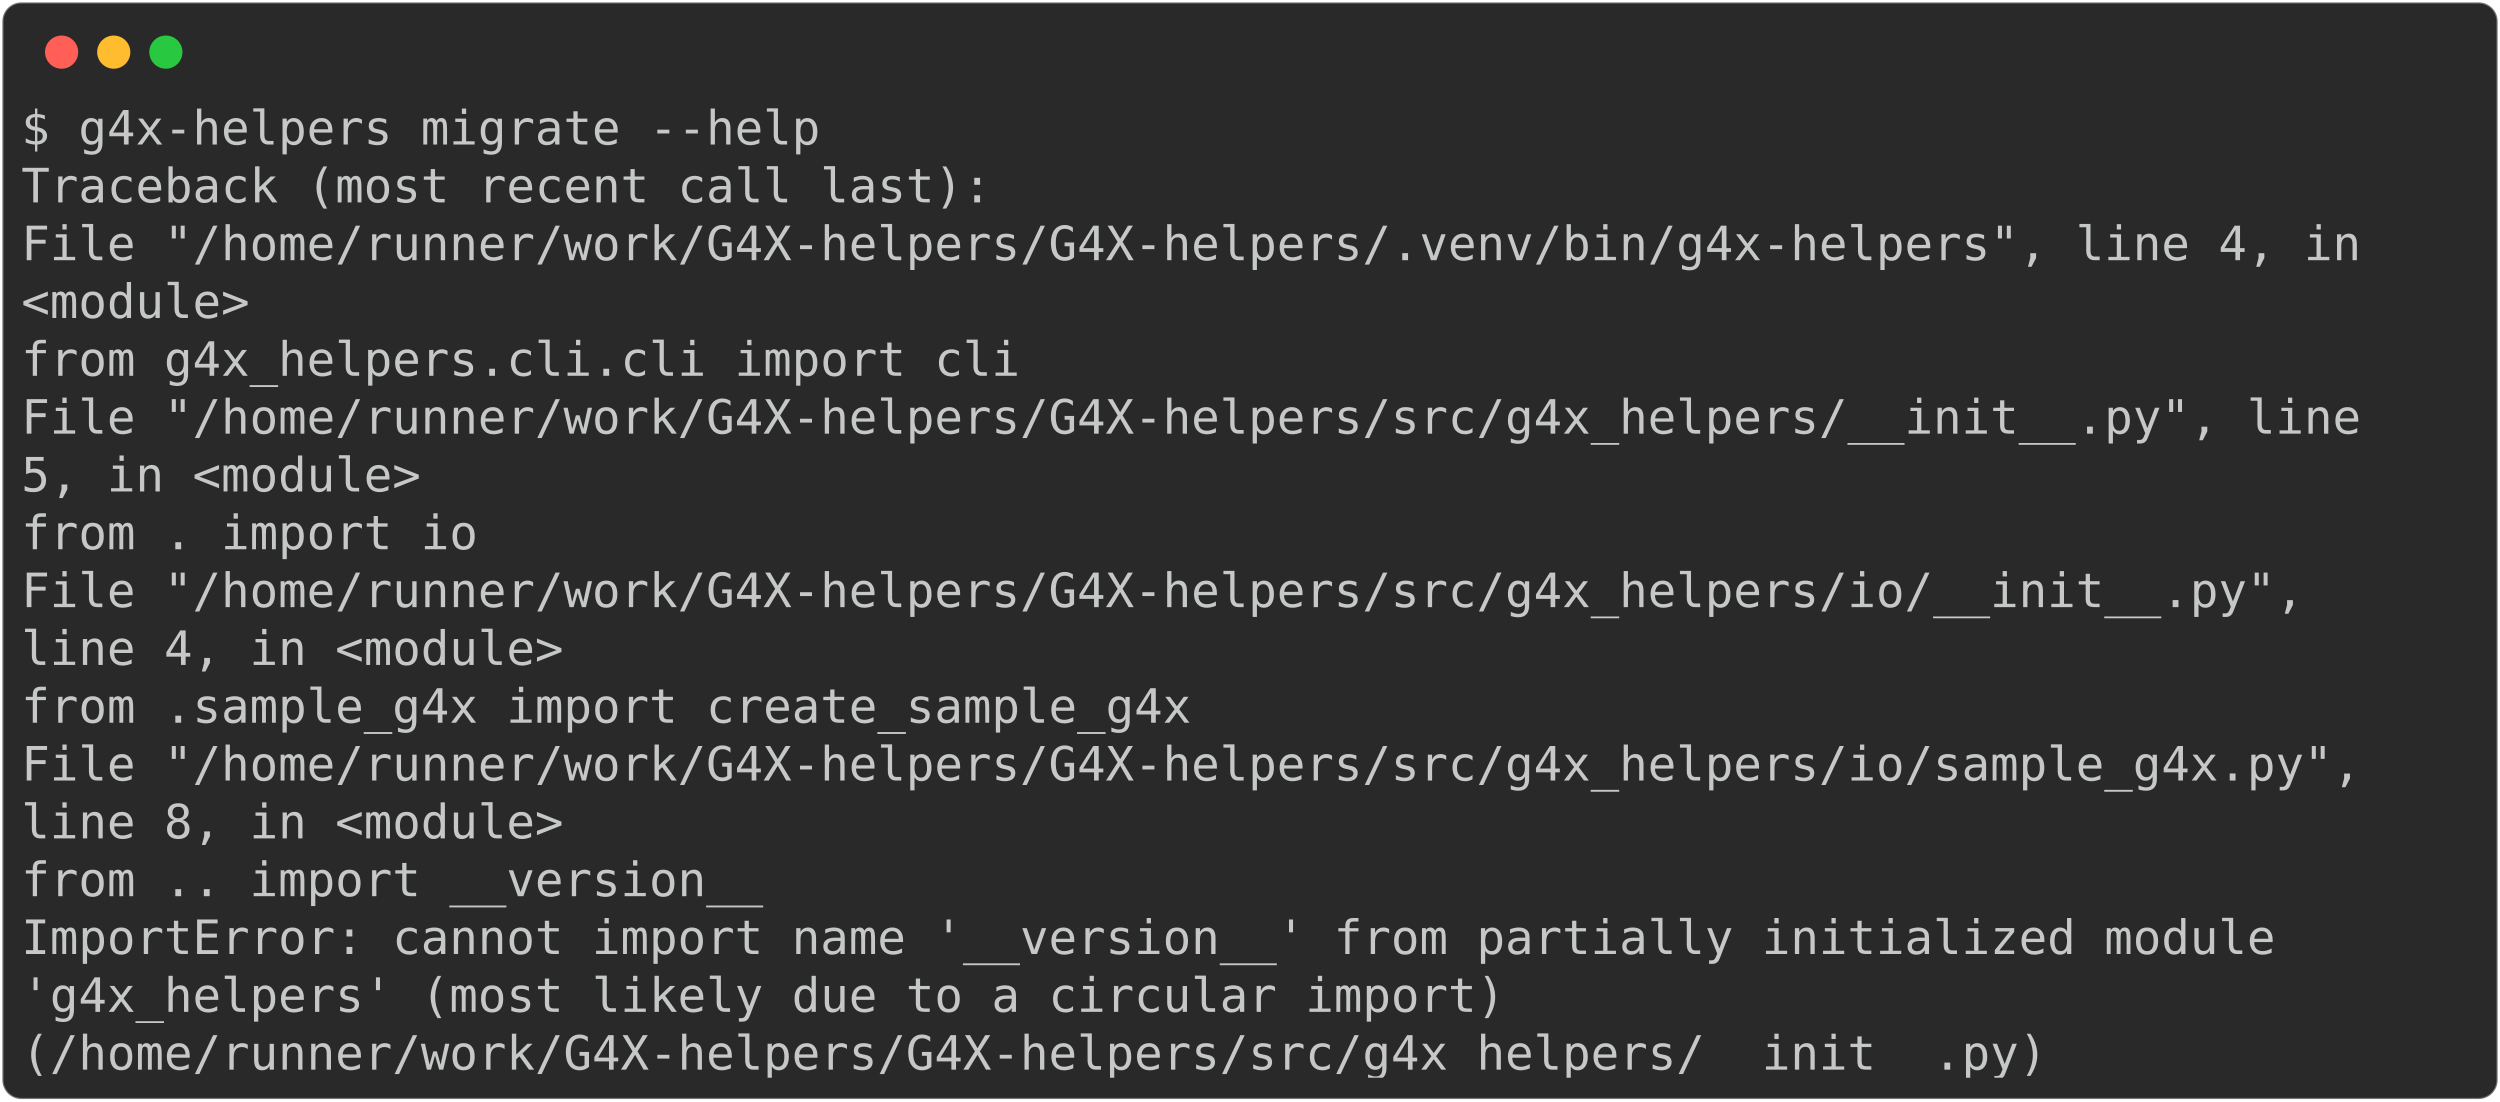
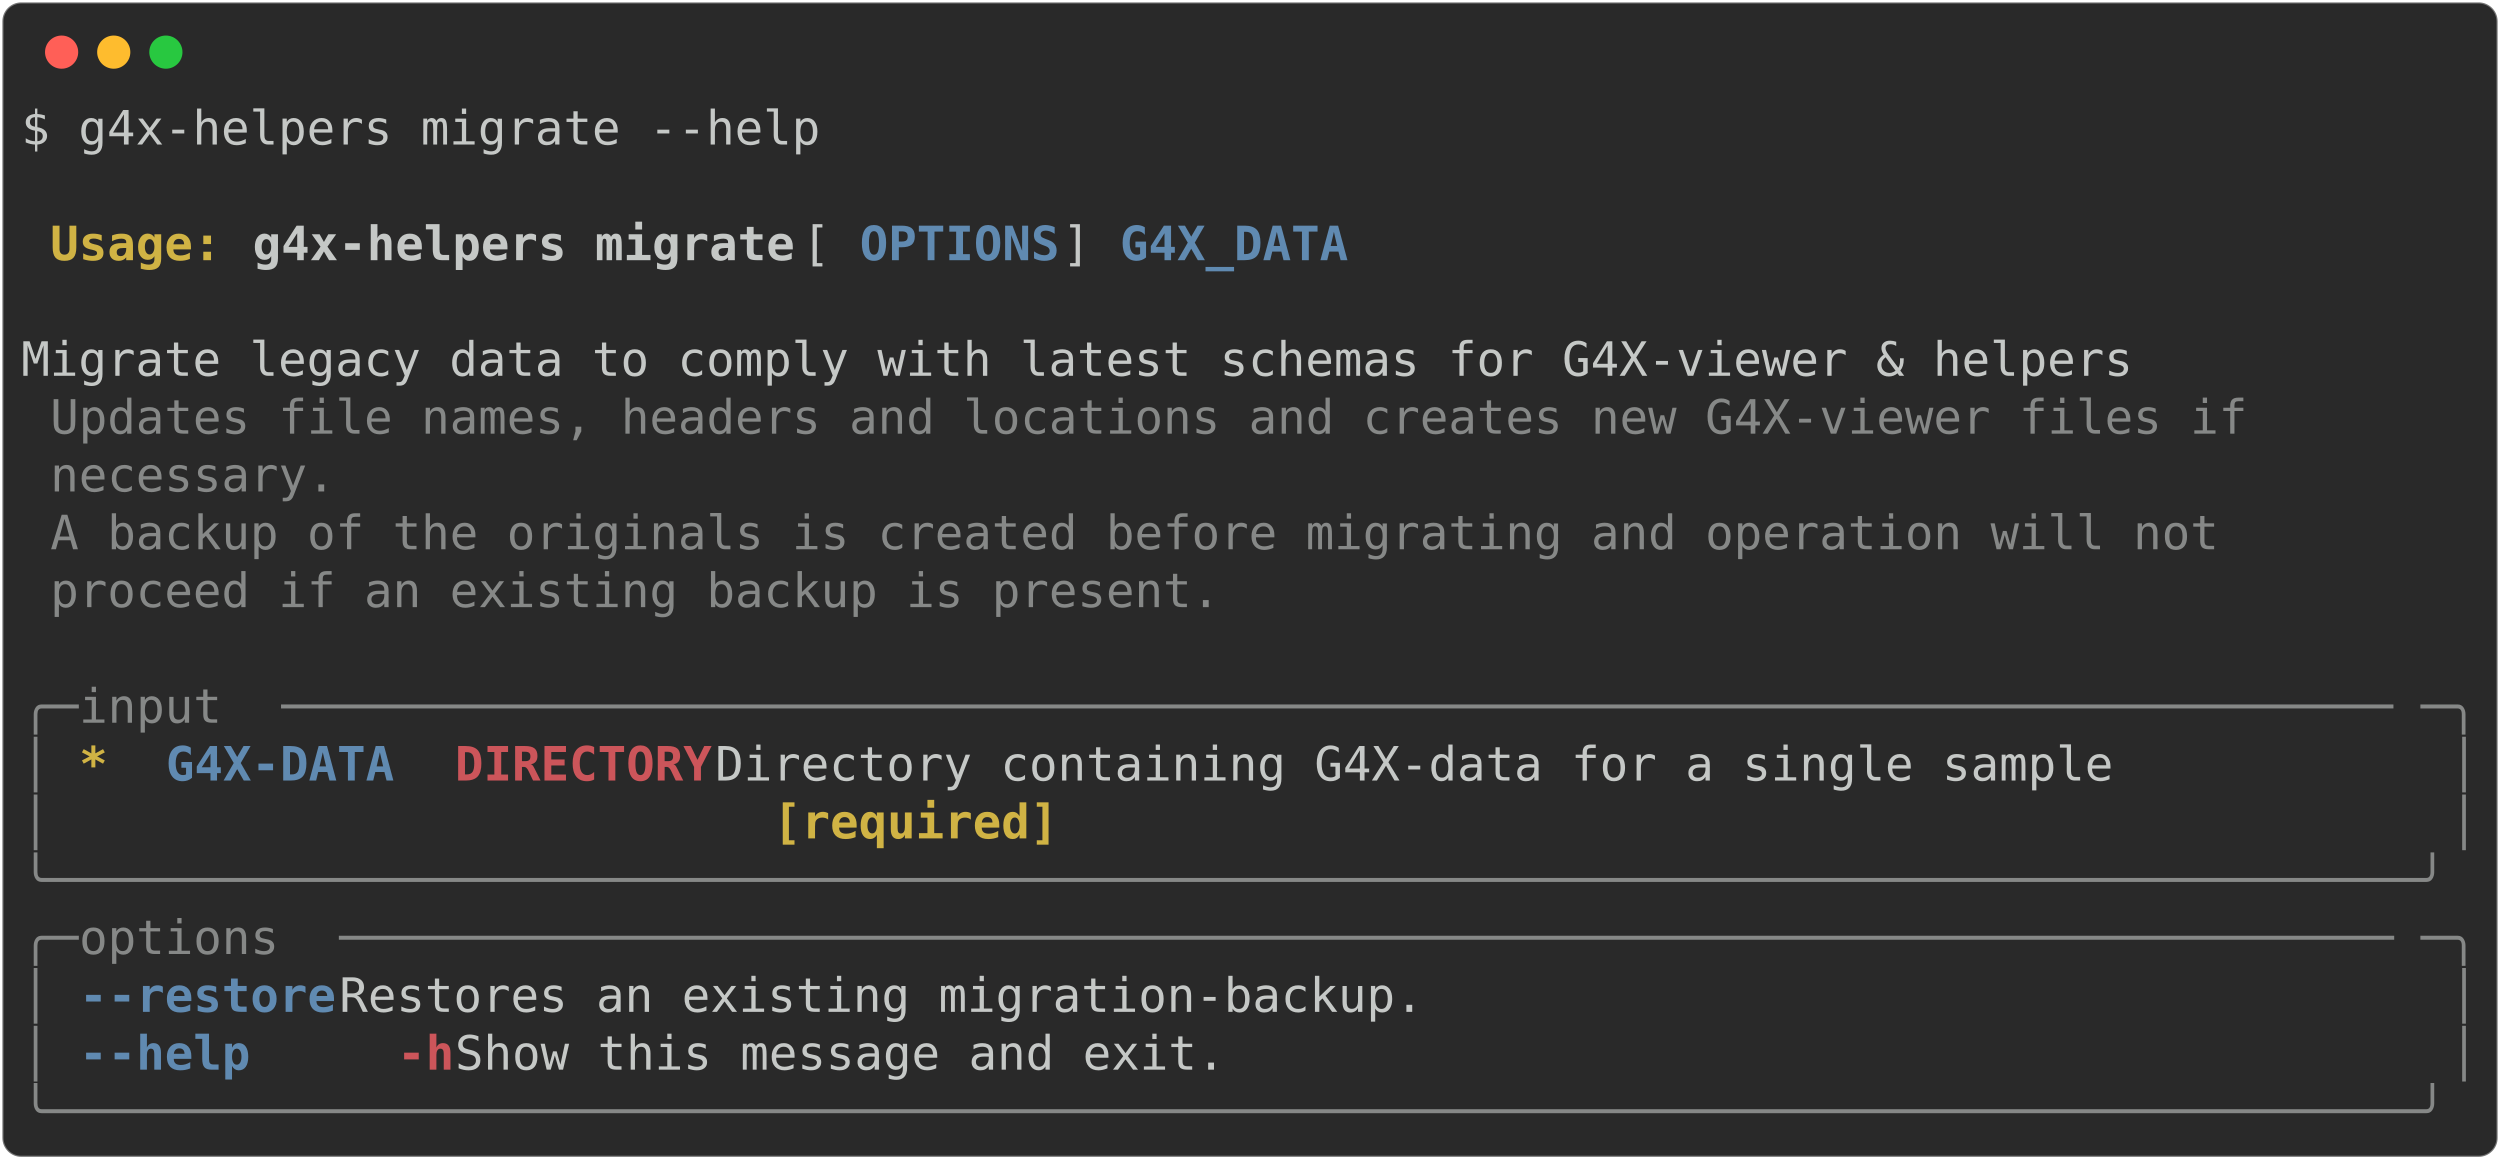
- <svg xmlns="http://www.w3.org/2000/svg" class="rich-terminal" viewBox="0 0 1055 464.8">
+ <svg xmlns="http://www.w3.org/2000/svg" class="rich-terminal" viewBox="0 0 1055 489.2">
  <style>

    @font-face {
        font-family: "Fira Code";
        src: local("FiraCode-Regular"),
                url("https://cdnjs.cloudflare.com/ajax/libs/firacode/6.2.0/woff2/FiraCode-Regular.woff2") format("woff2"),
                url("https://cdnjs.cloudflare.com/ajax/libs/firacode/6.2.0/woff/FiraCode-Regular.woff") format("woff");
        font-style: normal;
        font-weight: 400;
    }
    @font-face {
        font-family: "Fira Code";
        src: local("FiraCode-Bold"),
                url("https://cdnjs.cloudflare.com/ajax/libs/firacode/6.2.0/woff2/FiraCode-Bold.woff2") format("woff2"),
                url("https://cdnjs.cloudflare.com/ajax/libs/firacode/6.2.0/woff/FiraCode-Bold.woff") format("woff");
        font-style: bold;
        font-weight: 700;
    }

-     .terminal-3687029010-matrix {
+     .terminal-3160042560-matrix {
        font-family: Fira Code, monospace;
        font-size: 20px;
        line-height: 24.4px;
        font-variant-east-asian: full-width;
    }

-     .terminal-3687029010-title {
+     .terminal-3160042560-title {
        font-size: 18px;
        font-weight: bold;
        font-family: arial;
    }

-     .terminal-3687029010-r1 { fill: #c5c8c6 }
+     .terminal-3160042560-r1 { fill: #c5c8c6 }
+ .terminal-3160042560-r2 { fill: #d0b344;font-weight: bold }
+ .terminal-3160042560-r3 { fill: #c5c8c6;font-weight: bold }
+ .terminal-3160042560-r4 { fill: #608ab1;font-weight: bold }
+ .terminal-3160042560-r5 { fill: #868887 }
+ .terminal-3160042560-r6 { fill: #cc555a;font-weight: bold }
    </style>
  <defs>
-     <clipPath id="terminal-3687029010-clip-terminal">
-       <rect x="0" y="0" width="1036.0" height="413.8" />
+     <clipPath id="terminal-3160042560-clip-terminal">
+       <rect x="0" y="0" width="1036.0" height="438.2" />
    </clipPath>
-     <clipPath id="terminal-3687029010-line-0">
+     <clipPath id="terminal-3160042560-line-0">
      <rect x="0" y="1.5" width="1037" height="24.65" />
    </clipPath>
-     <clipPath id="terminal-3687029010-line-1">
+     <clipPath id="terminal-3160042560-line-1">
      <rect x="0" y="25.9" width="1037" height="24.65" />
    </clipPath>
-     <clipPath id="terminal-3687029010-line-2">
+     <clipPath id="terminal-3160042560-line-2">
      <rect x="0" y="50.3" width="1037" height="24.65" />
    </clipPath>
-     <clipPath id="terminal-3687029010-line-3">
+     <clipPath id="terminal-3160042560-line-3">
      <rect x="0" y="74.7" width="1037" height="24.65" />
    </clipPath>
-     <clipPath id="terminal-3687029010-line-4">
+     <clipPath id="terminal-3160042560-line-4">
      <rect x="0" y="99.1" width="1037" height="24.65" />
    </clipPath>
-     <clipPath id="terminal-3687029010-line-5">
+     <clipPath id="terminal-3160042560-line-5">
      <rect x="0" y="123.5" width="1037" height="24.65" />
    </clipPath>
-     <clipPath id="terminal-3687029010-line-6">
+     <clipPath id="terminal-3160042560-line-6">
      <rect x="0" y="147.9" width="1037" height="24.65" />
    </clipPath>
-     <clipPath id="terminal-3687029010-line-7">
+     <clipPath id="terminal-3160042560-line-7">
      <rect x="0" y="172.3" width="1037" height="24.65" />
    </clipPath>
-     <clipPath id="terminal-3687029010-line-8">
+     <clipPath id="terminal-3160042560-line-8">
      <rect x="0" y="196.7" width="1037" height="24.65" />
    </clipPath>
-     <clipPath id="terminal-3687029010-line-9">
+     <clipPath id="terminal-3160042560-line-9">
      <rect x="0" y="221.1" width="1037" height="24.65" />
    </clipPath>
-     <clipPath id="terminal-3687029010-line-10">
+     <clipPath id="terminal-3160042560-line-10">
      <rect x="0" y="245.5" width="1037" height="24.65" />
    </clipPath>
-     <clipPath id="terminal-3687029010-line-11">
+     <clipPath id="terminal-3160042560-line-11">
      <rect x="0" y="269.9" width="1037" height="24.65" />
    </clipPath>
-     <clipPath id="terminal-3687029010-line-12">
+     <clipPath id="terminal-3160042560-line-12">
      <rect x="0" y="294.3" width="1037" height="24.65" />
    </clipPath>
-     <clipPath id="terminal-3687029010-line-13">
+     <clipPath id="terminal-3160042560-line-13">
      <rect x="0" y="318.7" width="1037" height="24.65" />
    </clipPath>
-     <clipPath id="terminal-3687029010-line-14">
+     <clipPath id="terminal-3160042560-line-14">
      <rect x="0" y="343.1" width="1037" height="24.65" />
    </clipPath>
-     <clipPath id="terminal-3687029010-line-15">
+     <clipPath id="terminal-3160042560-line-15">
      <rect x="0" y="367.5" width="1037" height="24.65" />
    </clipPath>
+     <clipPath id="terminal-3160042560-line-16">
+       <rect x="0" y="391.9" width="1037" height="24.65" />
+     </clipPath>
  </defs>
-   <rect fill="#292929" stroke="rgba(255,255,255,0.35)" stroke-width="1" x="1" y="1" width="1053" height="462.8" rx="8" />
+   <rect fill="#292929" stroke="rgba(255,255,255,0.35)" stroke-width="1" x="1" y="1" width="1053" height="487.2" rx="8" />
  <g transform="translate(26,22)">
    <circle cx="0" cy="0" r="7" fill="#ff5f57" />
    <circle cx="22" cy="0" r="7" fill="#febc2e" />
    <circle cx="44" cy="0" r="7" fill="#28c840" />
  </g>
-   <g transform="translate(9, 41)" clip-path="url(#terminal-3687029010-clip-terminal)">
-     <g class="terminal-3687029010-matrix">
-       <text class="terminal-3687029010-r1" x="0" y="20" textLength="341.6" clip-path="url(#terminal-3687029010-line-0)">$ g4x-helpers migrate --help</text>
-       <text class="terminal-3687029010-r1" x="1037" y="20" textLength="12.2" clip-path="url(#terminal-3687029010-line-0)">
+   <g transform="translate(9, 41)" clip-path="url(#terminal-3160042560-clip-terminal)">
+     <g class="terminal-3160042560-matrix">
+       <text class="terminal-3160042560-r1" x="0" y="20" textLength="341.6" clip-path="url(#terminal-3160042560-line-0)">$ g4x-helpers migrate --help</text>
+       <text class="terminal-3160042560-r1" x="1037" y="20" textLength="12.2" clip-path="url(#terminal-3160042560-line-0)">
</text>
-       <text class="terminal-3687029010-r1" x="0" y="44.4" textLength="414.8" clip-path="url(#terminal-3687029010-line-1)">Traceback (most recent call last):</text>
-       <text class="terminal-3687029010-r1" x="1037" y="44.4" textLength="12.2" clip-path="url(#terminal-3687029010-line-1)">
+       <text class="terminal-3160042560-r1" x="1037" y="44.4" textLength="12.2" clip-path="url(#terminal-3160042560-line-1)">
</text>
-       <text class="terminal-3687029010-r1" x="0" y="68.8" textLength="1037" clip-path="url(#terminal-3687029010-line-2)">  File "/home/runner/work/G4X-helpers/G4X-helpers/.venv/bin/g4x-helpers", line 4, in </text>
-       <text class="terminal-3687029010-r1" x="1037" y="68.8" textLength="12.2" clip-path="url(#terminal-3687029010-line-2)">
+       <text class="terminal-3160042560-r2" x="12.2" y="68.8" textLength="73.2" clip-path="url(#terminal-3160042560-line-2)">Usage:</text>
+       <text class="terminal-3160042560-r3" x="97.6" y="68.8" textLength="231.8" clip-path="url(#terminal-3160042560-line-2)">g4x-helpers migrate</text>
+       <text class="terminal-3160042560-r1" x="329.4" y="68.8" textLength="24.4" clip-path="url(#terminal-3160042560-line-2)"> [</text>
+       <text class="terminal-3160042560-r4" x="353.8" y="68.8" textLength="85.4" clip-path="url(#terminal-3160042560-line-2)">OPTIONS</text>
+       <text class="terminal-3160042560-r1" x="439.2" y="68.8" textLength="24.4" clip-path="url(#terminal-3160042560-line-2)">] </text>
+       <text class="terminal-3160042560-r4" x="463.6" y="68.8" textLength="97.6" clip-path="url(#terminal-3160042560-line-2)">G4X_DATA</text>
+       <text class="terminal-3160042560-r1" x="1037" y="68.8" textLength="12.2" clip-path="url(#terminal-3160042560-line-2)">
</text>
-       <text class="terminal-3687029010-r1" x="0" y="93.2" textLength="97.6" clip-path="url(#terminal-3687029010-line-3)">&lt;module&gt;</text>
-       <text class="terminal-3687029010-r1" x="1037" y="93.2" textLength="12.2" clip-path="url(#terminal-3687029010-line-3)">
+       <text class="terminal-3160042560-r1" x="1037" y="93.2" textLength="12.2" clip-path="url(#terminal-3160042560-line-3)">
</text>
-       <text class="terminal-3687029010-r1" x="0" y="117.6" textLength="475.8" clip-path="url(#terminal-3687029010-line-4)">    from g4x_helpers.cli.cli import cli</text>
-       <text class="terminal-3687029010-r1" x="1037" y="117.6" textLength="12.2" clip-path="url(#terminal-3687029010-line-4)">
+       <text class="terminal-3160042560-r1" x="0" y="117.6" textLength="1037" clip-path="url(#terminal-3160042560-line-4)"> Migrate legacy data to comply with latest schemas for G4X-viewer &amp; helpers          </text>
+       <text class="terminal-3160042560-r1" x="1037" y="117.6" textLength="12.2" clip-path="url(#terminal-3160042560-line-4)">
</text>
-       <text class="terminal-3687029010-r1" x="0" y="142" textLength="1037" clip-path="url(#terminal-3687029010-line-5)">  File "/home/runner/work/G4X-helpers/G4X-helpers/src/g4x_helpers/__init__.py", line </text>
-       <text class="terminal-3687029010-r1" x="1037" y="142" textLength="12.2" clip-path="url(#terminal-3687029010-line-5)">
+       <text class="terminal-3160042560-r5" x="12.2" y="142" textLength="951.6" clip-path="url(#terminal-3160042560-line-5)">Updates file names, headers and locations and creates new G4X-viewer files if </text>
+       <text class="terminal-3160042560-r1" x="1037" y="142" textLength="12.2" clip-path="url(#terminal-3160042560-line-5)">
</text>
-       <text class="terminal-3687029010-r1" x="0" y="166.4" textLength="170.8" clip-path="url(#terminal-3687029010-line-6)">5, in &lt;module&gt;</text>
-       <text class="terminal-3687029010-r1" x="1037" y="166.4" textLength="12.2" clip-path="url(#terminal-3687029010-line-6)">
+       <text class="terminal-3160042560-r5" x="12.2" y="166.4" textLength="122" clip-path="url(#terminal-3160042560-line-6)">necessary.</text>
+       <text class="terminal-3160042560-r1" x="1037" y="166.4" textLength="12.2" clip-path="url(#terminal-3160042560-line-6)">
</text>
-       <text class="terminal-3687029010-r1" x="0" y="190.8" textLength="244" clip-path="url(#terminal-3687029010-line-7)">    from . import io</text>
-       <text class="terminal-3687029010-r1" x="1037" y="190.8" textLength="12.2" clip-path="url(#terminal-3687029010-line-7)">
+       <text class="terminal-3160042560-r5" x="12.2" y="190.8" textLength="939.4" clip-path="url(#terminal-3160042560-line-7)">A backup of the originals is created before migrating and operation will not </text>
+       <text class="terminal-3160042560-r1" x="1037" y="190.8" textLength="12.2" clip-path="url(#terminal-3160042560-line-7)">
</text>
-       <text class="terminal-3687029010-r1" x="0" y="215.2" textLength="1012.6" clip-path="url(#terminal-3687029010-line-8)">  File "/home/runner/work/G4X-helpers/G4X-helpers/src/g4x_helpers/io/__init__.py", </text>
-       <text class="terminal-3687029010-r1" x="1037" y="215.2" textLength="12.2" clip-path="url(#terminal-3687029010-line-8)">
+       <text class="terminal-3160042560-r5" x="12.2" y="215.2" textLength="500.2" clip-path="url(#terminal-3160042560-line-8)">proceed if an existing backup is present.</text>
+       <text class="terminal-3160042560-r1" x="1037" y="215.2" textLength="12.2" clip-path="url(#terminal-3160042560-line-8)">
</text>
-       <text class="terminal-3687029010-r1" x="0" y="239.6" textLength="231.8" clip-path="url(#terminal-3687029010-line-9)">line 4, in &lt;module&gt;</text>
-       <text class="terminal-3687029010-r1" x="1037" y="239.6" textLength="12.2" clip-path="url(#terminal-3687029010-line-9)">
+       <text class="terminal-3160042560-r1" x="1037" y="239.6" textLength="12.2" clip-path="url(#terminal-3160042560-line-9)">
</text>
-       <text class="terminal-3687029010-r1" x="0" y="264" textLength="549" clip-path="url(#terminal-3687029010-line-10)">    from .sample_g4x import create_sample_g4x</text>
-       <text class="terminal-3687029010-r1" x="1037" y="264" textLength="12.2" clip-path="url(#terminal-3687029010-line-10)">
+       <text class="terminal-3160042560-r5" x="0" y="264" textLength="24.4" clip-path="url(#terminal-3160042560-line-10)">╭─</text>
+       <text class="terminal-3160042560-r5" x="24.4" y="264" textLength="85.4" clip-path="url(#terminal-3160042560-line-10)"> input </text>
+       <text class="terminal-3160042560-r5" x="109.8" y="264" textLength="902.8" clip-path="url(#terminal-3160042560-line-10)">──────────────────────────────────────────────────────────────────────────</text>
+       <text class="terminal-3160042560-r5" x="1012.6" y="264" textLength="24.4" clip-path="url(#terminal-3160042560-line-10)">─╮</text>
+       <text class="terminal-3160042560-r1" x="1037" y="264" textLength="12.2" clip-path="url(#terminal-3160042560-line-10)">
</text>
-       <text class="terminal-3687029010-r1" x="0" y="288.4" textLength="1037" clip-path="url(#terminal-3687029010-line-11)">  File "/home/runner/work/G4X-helpers/G4X-helpers/src/g4x_helpers/io/sample_g4x.py", </text>
-       <text class="terminal-3687029010-r1" x="1037" y="288.4" textLength="12.2" clip-path="url(#terminal-3687029010-line-11)">
+       <text class="terminal-3160042560-r5" x="0" y="288.4" textLength="12.2" clip-path="url(#terminal-3160042560-line-11)">│</text>
+       <text class="terminal-3160042560-r2" x="24.4" y="288.4" textLength="12.2" clip-path="url(#terminal-3160042560-line-11)">*</text>
+       <text class="terminal-3160042560-r4" x="61" y="288.4" textLength="97.6" clip-path="url(#terminal-3160042560-line-11)">G4X-DATA</text>
+       <text class="terminal-3160042560-r6" x="183" y="288.4" textLength="109.8" clip-path="url(#terminal-3160042560-line-11)">DIRECTORY</text>
+       <text class="terminal-3160042560-r1" x="292.8" y="288.4" textLength="732" clip-path="url(#terminal-3160042560-line-11)">  Directory containing G4X-data for a single sample         </text>
+       <text class="terminal-3160042560-r5" x="1024.8" y="288.4" textLength="12.2" clip-path="url(#terminal-3160042560-line-11)">│</text>
+       <text class="terminal-3160042560-r1" x="1037" y="288.4" textLength="12.2" clip-path="url(#terminal-3160042560-line-11)">
</text>
-       <text class="terminal-3687029010-r1" x="0" y="312.8" textLength="231.8" clip-path="url(#terminal-3687029010-line-12)">line 8, in &lt;module&gt;</text>
-       <text class="terminal-3687029010-r1" x="1037" y="312.8" textLength="12.2" clip-path="url(#terminal-3687029010-line-12)">
+       <text class="terminal-3160042560-r5" x="0" y="312.8" textLength="12.2" clip-path="url(#terminal-3160042560-line-12)">│</text>
+       <text class="terminal-3160042560-r2" x="317.2" y="312.8" textLength="122" clip-path="url(#terminal-3160042560-line-12)">[required]</text>
+       <text class="terminal-3160042560-r5" x="1024.8" y="312.8" textLength="12.2" clip-path="url(#terminal-3160042560-line-12)">│</text>
+       <text class="terminal-3160042560-r1" x="1037" y="312.8" textLength="12.2" clip-path="url(#terminal-3160042560-line-12)">
</text>
-       <text class="terminal-3687029010-r1" x="0" y="337.2" textLength="366" clip-path="url(#terminal-3687029010-line-13)">    from .. import __version__</text>
-       <text class="terminal-3687029010-r1" x="1037" y="337.2" textLength="12.2" clip-path="url(#terminal-3687029010-line-13)">
+       <text class="terminal-3160042560-r5" x="0" y="337.2" textLength="1037" clip-path="url(#terminal-3160042560-line-13)">╰───────────────────────────────────────────────────────────────────────────────────╯</text>
+       <text class="terminal-3160042560-r1" x="1037" y="337.2" textLength="12.2" clip-path="url(#terminal-3160042560-line-13)">
</text>
-       <text class="terminal-3687029010-r1" x="0" y="361.6" textLength="976" clip-path="url(#terminal-3687029010-line-14)">ImportError: cannot import name '__version__' from partially initialized module </text>
-       <text class="terminal-3687029010-r1" x="1037" y="361.6" textLength="12.2" clip-path="url(#terminal-3687029010-line-14)">
+       <text class="terminal-3160042560-r5" x="0" y="361.6" textLength="24.4" clip-path="url(#terminal-3160042560-line-14)">╭─</text>
+       <text class="terminal-3160042560-r5" x="24.4" y="361.6" textLength="109.8" clip-path="url(#terminal-3160042560-line-14)"> options </text>
+       <text class="terminal-3160042560-r5" x="134.2" y="361.6" textLength="878.4" clip-path="url(#terminal-3160042560-line-14)">────────────────────────────────────────────────────────────────────────</text>
+       <text class="terminal-3160042560-r5" x="1012.6" y="361.6" textLength="24.4" clip-path="url(#terminal-3160042560-line-14)">─╮</text>
+       <text class="terminal-3160042560-r1" x="1037" y="361.6" textLength="12.2" clip-path="url(#terminal-3160042560-line-14)">
</text>
-       <text class="terminal-3687029010-r1" x="0" y="386" textLength="646.6" clip-path="url(#terminal-3687029010-line-15)">'g4x_helpers' (most likely due to a circular import) </text>
-       <text class="terminal-3687029010-r1" x="1037" y="386" textLength="12.2" clip-path="url(#terminal-3687029010-line-15)">
+       <text class="terminal-3160042560-r5" x="0" y="386" textLength="12.2" clip-path="url(#terminal-3160042560-line-15)">│</text>
+       <text class="terminal-3160042560-r4" x="24.4" y="386" textLength="109.8" clip-path="url(#terminal-3160042560-line-15)">--restore</text>
+       <text class="terminal-3160042560-r1" x="134.2" y="386" textLength="890.6" clip-path="url(#terminal-3160042560-line-15)">      Restores an existing migration-backup.                             </text>
+       <text class="terminal-3160042560-r5" x="1024.8" y="386" textLength="12.2" clip-path="url(#terminal-3160042560-line-15)">│</text>
+       <text class="terminal-3160042560-r1" x="1037" y="386" textLength="12.2" clip-path="url(#terminal-3160042560-line-15)">
</text>
-       <text class="terminal-3687029010-r1" x="0" y="410.4" textLength="866.2" clip-path="url(#terminal-3687029010-line-16)">(/home/runner/work/G4X-helpers/G4X-helpers/src/g4x_helpers/__init__.py)</text>
-       <text class="terminal-3687029010-r1" x="1037" y="410.4" textLength="12.2" clip-path="url(#terminal-3687029010-line-16)">
+       <text class="terminal-3160042560-r5" x="0" y="410.4" textLength="12.2" clip-path="url(#terminal-3160042560-line-16)">│</text>
+       <text class="terminal-3160042560-r4" x="24.4" y="410.4" textLength="109.8" clip-path="url(#terminal-3160042560-line-16)">--help   </text>
+       <text class="terminal-3160042560-r6" x="158.6" y="410.4" textLength="24.4" clip-path="url(#terminal-3160042560-line-16)">-h</text>
+       <text class="terminal-3160042560-r1" x="183" y="410.4" textLength="841.8" clip-path="url(#terminal-3160042560-line-16)">  Show this message and exit.                                        </text>
+       <text class="terminal-3160042560-r5" x="1024.8" y="410.4" textLength="12.2" clip-path="url(#terminal-3160042560-line-16)">│</text>
+       <text class="terminal-3160042560-r1" x="1037" y="410.4" textLength="12.2" clip-path="url(#terminal-3160042560-line-16)">
+ </text>
+       <text class="terminal-3160042560-r5" x="0" y="434.8" textLength="1037" clip-path="url(#terminal-3160042560-line-17)">╰───────────────────────────────────────────────────────────────────────────────────╯</text>
+       <text class="terminal-3160042560-r1" x="1037" y="434.8" textLength="12.2" clip-path="url(#terminal-3160042560-line-17)">
</text>
    </g>
  </g>
</svg>
